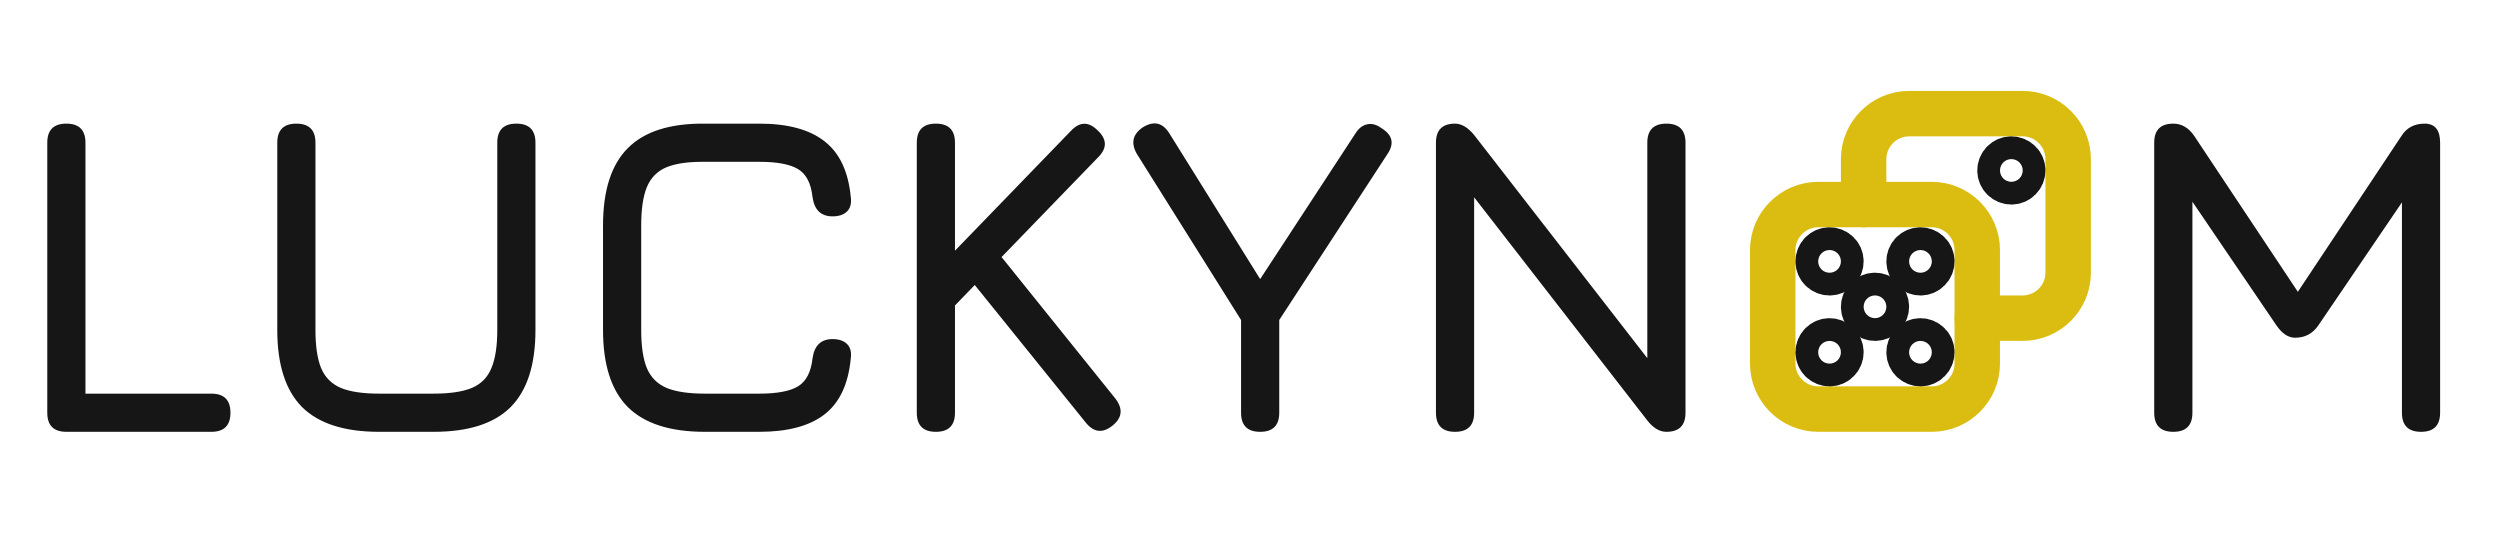
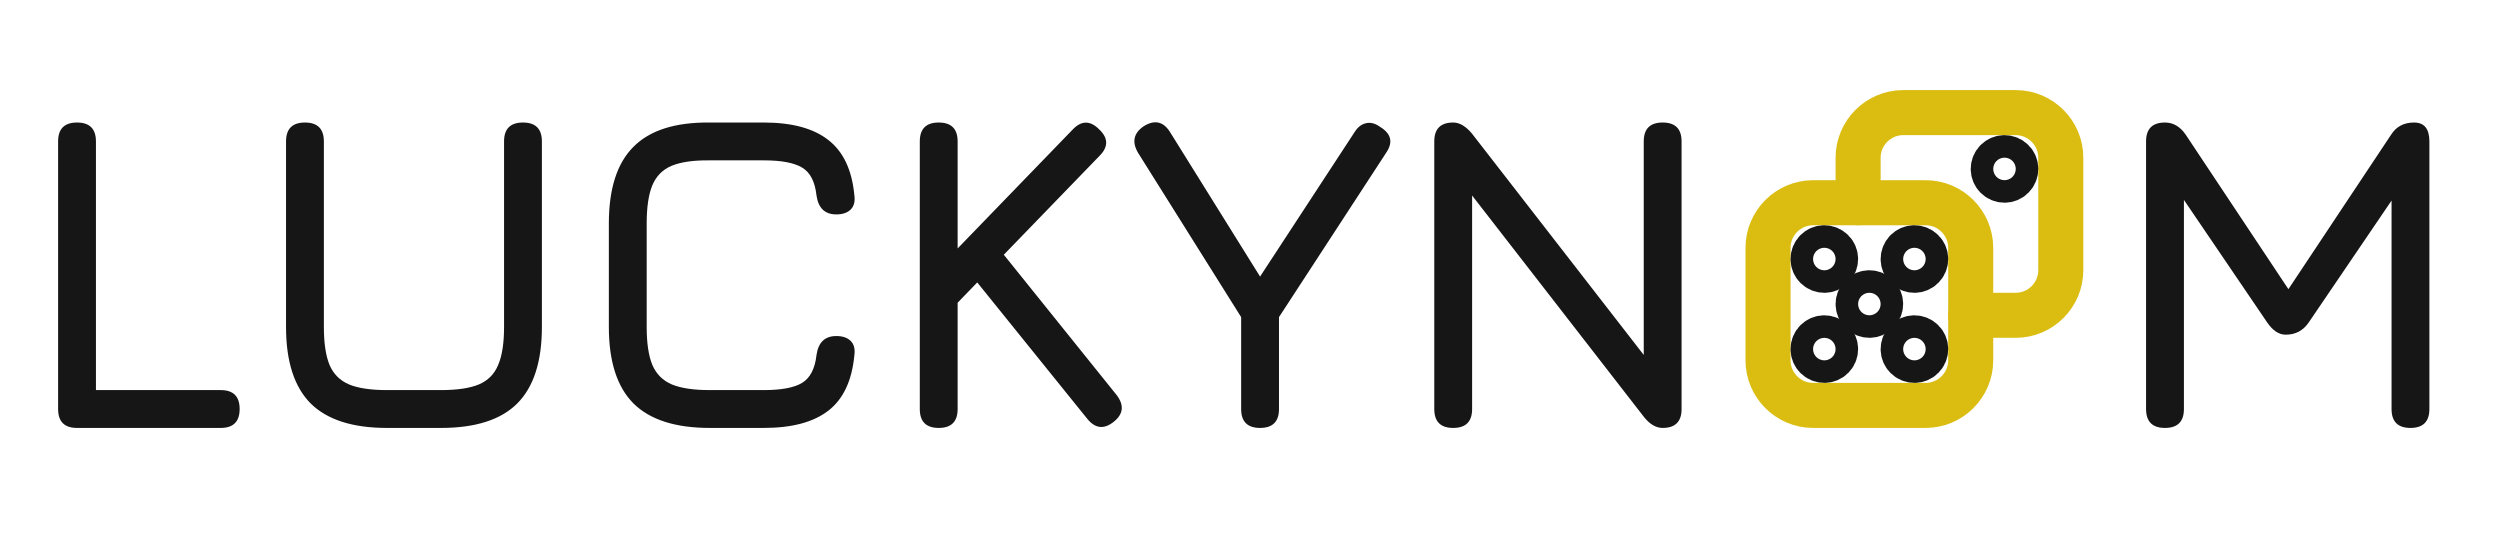
- <svg xmlns="http://www.w3.org/2000/svg" width="110" height="24" viewBox="0 0 110 24" fill="none">
+ <svg xmlns="http://www.w3.org/2000/svg" width="148" height="32" viewBox="0 0 110 24" fill="none">
  <path d="M2.92 19C2.36 19 2.08 18.72 2.08 18.16V6.28C2.08 5.72 2.36 5.44 2.92 5.44C3.48 5.44 3.76 5.72 3.76 6.28V17.32H9.3C9.86 17.32 10.14 17.6 10.14 18.16C10.14 18.72 9.86 19 9.3 19H2.92ZM16.68 19C15.154 19 14.024 18.637 13.29 17.91C12.564 17.177 12.2 16.047 12.2 14.52V6.28C12.2 6 12.27 5.79 12.41 5.65C12.55 5.51 12.76 5.44 13.04 5.44C13.32 5.44 13.53 5.51 13.67 5.65C13.81 5.79 13.88 6 13.88 6.28V14.52C13.88 15.233 13.964 15.793 14.13 16.2C14.304 16.607 14.594 16.897 15 17.07C15.407 17.237 15.967 17.32 16.68 17.32H19.08C19.794 17.32 20.354 17.237 20.76 17.07C21.167 16.897 21.454 16.607 21.62 16.2C21.794 15.793 21.88 15.233 21.88 14.52V6.28C21.88 6 21.95 5.79 22.09 5.65C22.23 5.51 22.44 5.44 22.72 5.44C23 5.44 23.21 5.51 23.35 5.65C23.49 5.79 23.56 6 23.56 6.28V14.52C23.56 16.047 23.197 17.177 22.47 17.91C21.744 18.637 20.614 19 19.08 19H16.68ZM31.013 19C29.486 19 28.356 18.637 27.623 17.91C26.896 17.177 26.533 16.047 26.533 14.52V9.92C26.533 8.38 26.896 7.247 27.623 6.52C28.349 5.787 29.473 5.427 30.993 5.44H33.413C34.666 5.44 35.623 5.7 36.283 6.22C36.943 6.733 37.326 7.547 37.433 8.66C37.473 8.94 37.419 9.153 37.273 9.3C37.126 9.447 36.913 9.52 36.633 9.52C36.126 9.52 35.833 9.24 35.753 8.68C35.686 8.067 35.473 7.653 35.113 7.44C34.76 7.227 34.193 7.12 33.413 7.12H30.993C30.286 7.113 29.73 7.193 29.323 7.36C28.923 7.527 28.636 7.817 28.463 8.23C28.296 8.637 28.213 9.2 28.213 9.92V14.52C28.213 15.233 28.296 15.793 28.463 16.2C28.636 16.607 28.926 16.897 29.333 17.07C29.739 17.237 30.299 17.32 31.013 17.32H33.413C34.193 17.32 34.76 17.213 35.113 17C35.473 16.78 35.686 16.367 35.753 15.76C35.833 15.2 36.126 14.92 36.633 14.92C36.913 14.92 37.126 14.993 37.273 15.14C37.419 15.287 37.473 15.5 37.433 15.78C37.326 16.9 36.943 17.717 36.283 18.23C35.623 18.743 34.666 19 33.413 19H31.013ZM41.179 19C40.619 19 40.339 18.72 40.339 18.16V6.28C40.339 5.72 40.619 5.44 41.179 5.44C41.739 5.44 42.019 5.72 42.019 6.28V11.03L47.119 5.76C47.505 5.347 47.899 5.34 48.299 5.74C48.712 6.127 48.719 6.52 48.319 6.92L44.069 11.31L49.079 17.54C49.419 17.987 49.379 18.38 48.959 18.72C48.525 19.073 48.132 19.033 47.779 18.6L42.889 12.54L42.019 13.44V18.16C42.019 18.72 41.739 19 41.179 19ZM55.447 19C54.887 19 54.607 18.72 54.607 18.16V14.08L50.027 6.78C49.747 6.3 49.834 5.907 50.287 5.6C50.767 5.307 51.154 5.393 51.447 5.86L55.447 12.28L59.647 5.86C59.787 5.64 59.957 5.51 60.157 5.47C60.357 5.423 60.567 5.48 60.787 5.64C61.273 5.94 61.36 6.32 61.047 6.78L56.287 14.08V18.16C56.287 18.72 56.007 19 55.447 19ZM64.022 19C63.462 19 63.182 18.72 63.182 18.16V6.28C63.182 5.72 63.462 5.44 64.022 5.44C64.308 5.44 64.588 5.607 64.862 5.94L72.902 16.3H72.482V6.28C72.482 5.72 72.762 5.44 73.322 5.44C73.882 5.44 74.162 5.72 74.162 6.28V18.16C74.162 18.72 73.882 19 73.322 19C73.022 19 72.742 18.833 72.482 18.5L64.442 8.14H64.862V18.16C64.862 18.72 64.582 19 64.022 19ZM95.626 19C95.066 19 94.785 18.72 94.785 18.16V6.28C94.785 5.72 95.066 5.44 95.626 5.44C95.992 5.44 96.299 5.62 96.546 5.98L101.265 13.08L100.905 13.14L105.665 5.98C105.892 5.62 106.232 5.44 106.685 5.44C107.139 5.44 107.365 5.72 107.365 6.28V18.16C107.365 18.72 107.085 19 106.525 19C105.965 19 105.685 18.72 105.685 18.16V7.96L106.205 8.14L102.005 14.32C101.759 14.68 101.419 14.86 100.985 14.86C100.685 14.86 100.412 14.68 100.165 14.32L95.966 8.14L96.466 8.28V18.16C96.466 18.72 96.186 19 95.626 19Z" fill="#161616" />
  <path d="M85 18H80C78.9 18 78 17.101 78 16.001V11.001C78 9.901 78.9 9.001 80 9.001H85C86.1 9.001 86.999 9.901 86.999 11.001V16.001C86.999 17.101 86.1 18 85 18Z" stroke="#DBBD11" stroke-width="2" stroke-miterlimit="10" stroke-linecap="round" stroke-linejoin="round" />
  <path d="M82.5 13.999C82.776 13.999 83 13.775 83 13.499C83 13.223 82.776 12.999 82.5 12.999C82.224 12.999 82 13.223 82 13.499C82 13.775 82.224 13.999 82.5 13.999Z" stroke="#161616" stroke-width="2" stroke-miterlimit="10" stroke-linecap="round" stroke-linejoin="round" />
  <path d="M80.5 12.001C80.776 12.001 81 11.777 81 11.501C81 11.225 80.776 11.001 80.5 11.001C80.224 11.001 80 11.225 80 11.501C80 11.777 80.224 12.001 80.5 12.001Z" stroke="#161616" stroke-width="2" stroke-miterlimit="10" stroke-linecap="round" stroke-linejoin="round" />
  <path d="M84.5 16C84.776 16 85 15.776 85 15.5C85 15.224 84.776 15 84.5 15C84.224 15 84 15.224 84 15.5C84 15.776 84.224 16 84.5 16Z" stroke="#161616" stroke-width="2" stroke-miterlimit="10" stroke-linecap="round" stroke-linejoin="round" />
  <path d="M80.5 16C80.776 16 81 15.776 81 15.5C81 15.224 80.776 15 80.5 15C80.224 15 80 15.224 80 15.5C80 15.776 80.224 16 80.5 16Z" stroke="#161616" stroke-width="2" stroke-miterlimit="10" stroke-linecap="round" stroke-linejoin="round" />
  <path d="M82 9V7C82 5.9 82.9 5 84 5H89C90.1 5 90.999 5.9 90.999 7V12C90.999 13.1 90.1 13.999 89 13.999H87" stroke="#DBBD11" stroke-width="2" stroke-miterlimit="10" stroke-linecap="round" stroke-linejoin="round" />
  <path d="M88.5 8C88.776 8 89 7.776 89 7.5C89 7.224 88.776 7 88.5 7C88.224 7 88 7.224 88 7.5C88 7.776 88.224 8 88.5 8Z" stroke="#161616" stroke-width="2" stroke-miterlimit="10" stroke-linecap="round" stroke-linejoin="round" />
  <path d="M84.5 12.001C84.776 12.001 85 11.777 85 11.501C85 11.225 84.776 11.001 84.5 11.001C84.224 11.001 84 11.225 84 11.501C84 11.777 84.224 12.001 84.5 12.001Z" stroke="#161616" stroke-width="2" stroke-miterlimit="10" stroke-linecap="round" stroke-linejoin="round" />
</svg>
